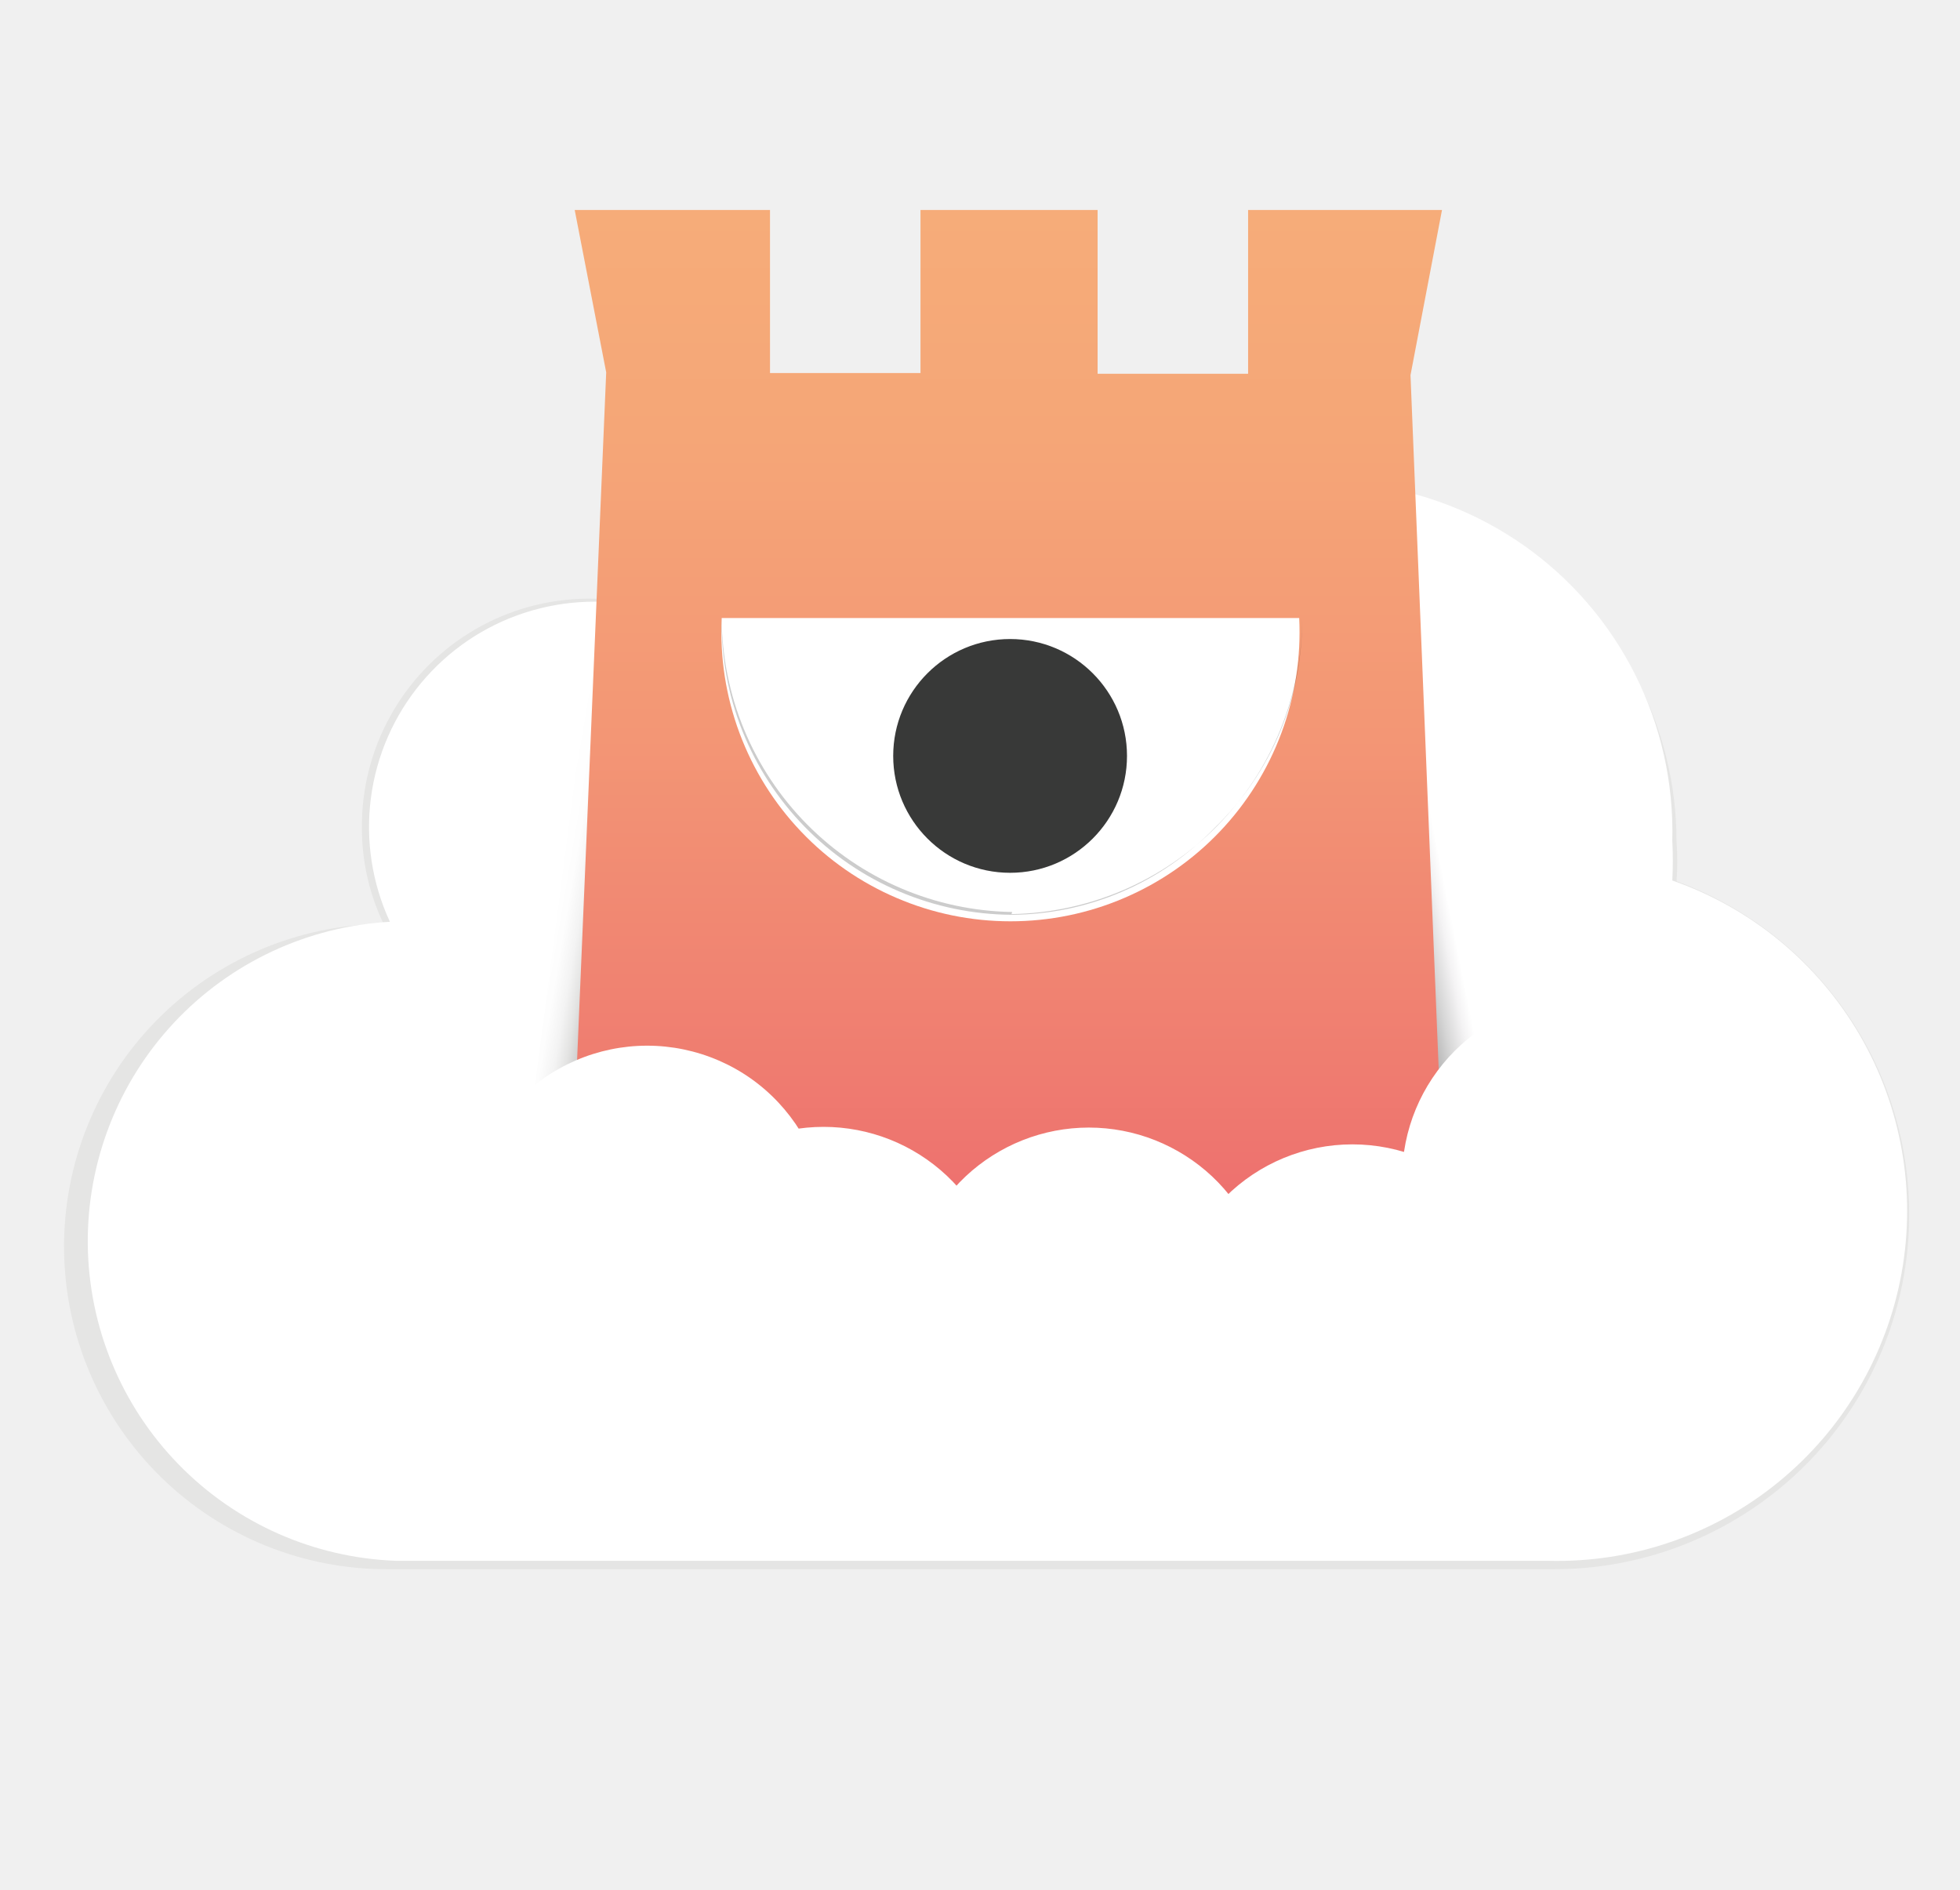
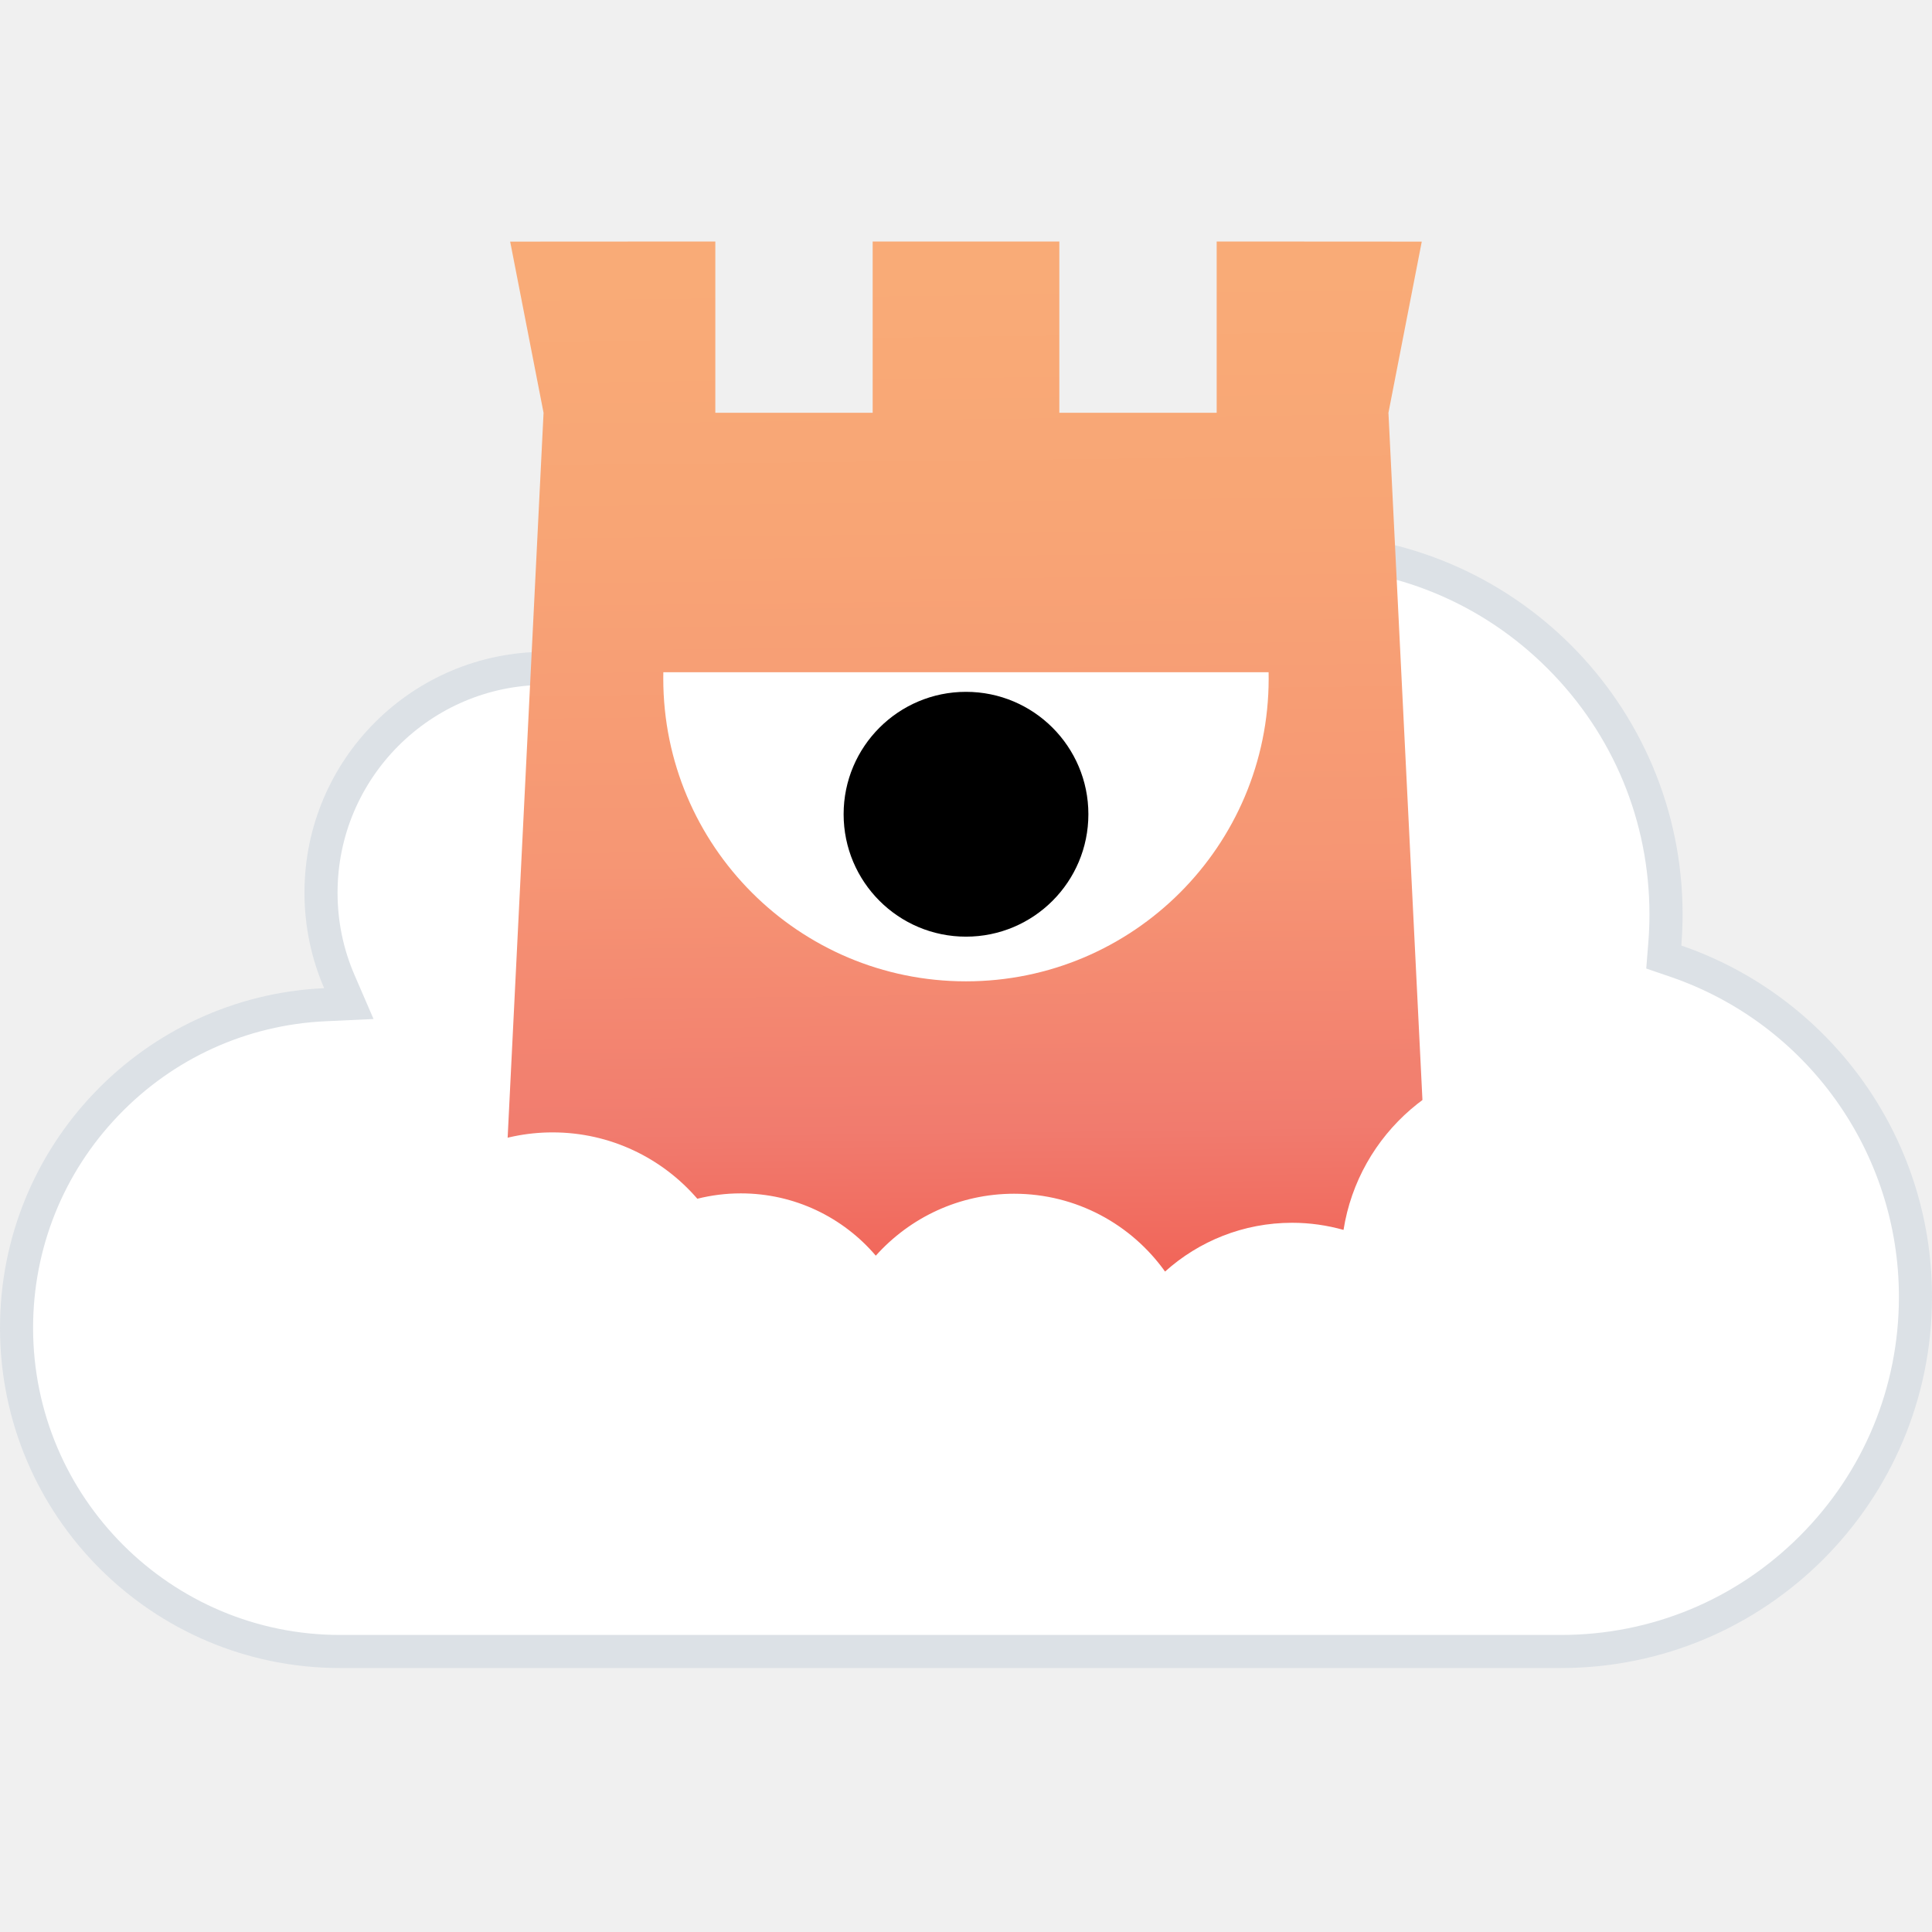
- <svg xmlns="http://www.w3.org/2000/svg" width="28" height="27" viewBox="0 0 28 27" fill="none">
-   <path d="M23.95 12.6C23.965 12.407 23.965 12.213 23.95 12.02C23.951 11.208 23.753 10.408 23.375 9.689C22.997 8.97 22.449 8.354 21.779 7.894C21.109 7.435 20.338 7.145 19.531 7.051C18.724 6.956 17.906 7.06 17.149 7.353C16.391 7.645 15.716 8.118 15.182 8.73C14.648 9.343 14.271 10.076 14.084 10.866C13.897 11.657 13.906 12.481 14.109 13.267C14.312 14.054 14.704 14.779 15.25 15.38C14.51 15.372 13.771 15.308 13.04 15.19C12.63 15.12 11.5 14.8 10.32 14.44C10.773 14.114 11.133 13.677 11.368 13.171C11.603 12.665 11.703 12.107 11.66 11.551C11.617 10.995 11.431 10.46 11.121 9.996C10.811 9.532 10.387 9.156 9.889 8.904C9.392 8.652 8.838 8.532 8.28 8.556C7.723 8.58 7.181 8.747 6.707 9.041C6.233 9.335 5.843 9.746 5.574 10.234C5.304 10.723 5.165 11.272 5.17 11.83C5.169 12.304 5.275 12.772 5.48 13.2C4.257 13.212 3.09 13.709 2.233 14.582C1.377 15.455 0.903 16.632 0.915 17.855C0.927 19.078 1.424 20.245 2.297 21.102C3.17 21.958 4.347 22.432 5.57 22.42V22.42H22.21C23.4 22.419 24.552 21.998 25.464 21.233C26.376 20.468 26.989 19.406 27.197 18.234C27.404 17.061 27.193 15.854 26.599 14.822C26.005 13.79 25.068 13 23.95 12.59V12.6Z" fill="#E5E5E4" />
-   <path d="M23.89 12.58C23.9 12.39 23.9 12.2 23.89 12.01C23.911 11.187 23.729 10.372 23.359 9.637C22.989 8.901 22.444 8.268 21.771 7.794C21.098 7.321 20.319 7.02 19.502 6.92C18.685 6.819 17.856 6.922 17.088 7.219C16.32 7.516 15.638 7.998 15.101 8.622C14.564 9.245 14.19 9.992 14.011 10.796C13.832 11.599 13.854 12.434 14.076 13.227C14.297 14.02 14.711 14.745 15.28 15.34C14.549 15.329 13.821 15.262 13.1 15.14C12.69 15.08 11.57 14.76 10.4 14.41C10.891 14.049 11.269 13.556 11.491 12.988C11.713 12.421 11.769 11.802 11.653 11.204C11.537 10.605 11.253 10.052 10.836 9.609C10.418 9.165 9.883 8.849 9.292 8.698C8.702 8.546 8.081 8.565 7.501 8.753C6.921 8.94 6.407 9.288 6.017 9.757C5.627 10.225 5.378 10.794 5.299 11.399C5.22 12.003 5.314 12.617 5.57 13.17C4.396 13.235 3.292 13.751 2.488 14.609C1.685 15.467 1.243 16.602 1.254 17.778C1.266 18.954 1.73 20.08 2.551 20.922C3.371 21.764 4.485 22.258 5.66 22.3H22.12C23.312 22.33 24.475 21.933 25.4 21.18C26.325 20.428 26.95 19.37 27.164 18.197C27.377 17.024 27.165 15.814 26.565 14.784C25.964 13.754 25.016 12.972 23.89 12.58Z" fill="white" />
-   <path d="M9.02 15.86L8.51 8.86L7.59 15.91" fill="url(#paint0_linear)" />
-   <path d="M20.17 16.15L20.25 7.81L21.7 16.48" fill="url(#paint1_linear)" />
-   <path d="M20.6 3H17.83V5.34H15.68V3H13.15V5.33H11V3H8.21L8.66 5.32L8.17 16.9C8.17 16.9 9.62 17.57 14.54 17.59C19.46 17.61 20.62 16.93 20.62 16.93L20.15 5.36L20.6 3Z" fill="url(#paint2_linear)" />
-   <path d="M18.56 8.83H10.31C10.283 9.389 10.369 9.947 10.564 10.472C10.759 10.996 11.058 11.476 11.444 11.881C11.829 12.286 12.293 12.609 12.808 12.829C13.322 13.05 13.876 13.163 14.435 13.163C14.995 13.163 15.548 13.05 16.062 12.829C16.576 12.609 17.041 12.286 17.426 11.881C17.812 11.476 18.111 10.996 18.306 10.472C18.501 9.947 18.587 9.389 18.56 8.83V8.83Z" fill="white" />
-   <path opacity="0.2" d="M14.45 13.06C15.559 13.042 16.616 12.588 17.392 11.796C18.169 11.004 18.603 9.939 18.6 8.83V8.83C18.607 9.389 18.5 9.943 18.285 10.459C18.07 10.975 17.752 11.441 17.35 11.83C16.973 12.219 16.523 12.529 16.025 12.742C15.527 12.955 14.992 13.067 14.45 13.07V13.07C13.899 13.066 13.354 12.953 12.847 12.737C12.34 12.522 11.881 12.208 11.496 11.813C11.111 11.419 10.808 10.952 10.604 10.44C10.401 9.928 10.301 9.381 10.31 8.83V8.83C10.315 9.934 10.752 10.992 11.528 11.777C12.304 12.562 13.356 13.012 14.46 13.03L14.45 13.06Z" fill="#010101" />
-   <path d="M14.43 12.47C15.352 12.47 16.1 11.722 16.1 10.8C16.1 9.878 15.352 9.13 14.43 9.13C13.508 9.13 12.76 9.878 12.76 10.8C12.76 11.722 13.508 12.47 14.43 12.47Z" fill="#383938" />
-   <path d="M12.99 18.52C13.031 17.867 13.319 17.255 13.795 16.807C14.272 16.36 14.901 16.11 15.555 16.11C16.209 16.11 16.838 16.36 17.315 16.807C17.791 17.255 18.079 17.867 18.12 18.52H12.99ZM16.75 18.92C16.75 18.238 17.021 17.585 17.503 17.103C17.985 16.621 18.638 16.35 19.32 16.35C20.002 16.35 20.655 16.621 21.137 17.103C21.619 17.585 21.89 18.238 21.89 18.92H16.75ZM20.03 16.83C20.03 16.148 20.301 15.495 20.783 15.013C21.265 14.531 21.918 14.26 22.6 14.26V19.4C21.918 19.4 21.265 19.129 20.783 18.647C20.301 18.165 20.03 17.512 20.03 16.83ZM6.68 17.67C6.658 17.32 6.708 16.969 6.827 16.638C6.946 16.308 7.132 16.006 7.372 15.75C7.612 15.494 7.902 15.29 8.225 15.151C8.547 15.012 8.894 14.94 9.245 14.94C9.596 14.94 9.943 15.012 10.265 15.151C10.588 15.29 10.878 15.494 11.118 15.75C11.358 16.006 11.544 16.308 11.663 16.638C11.782 16.969 11.832 17.32 11.81 17.67H6.68ZM9.2 18.51C9.241 17.857 9.529 17.245 10.005 16.797C10.482 16.349 11.111 16.1 11.765 16.1C12.419 16.1 13.048 16.349 13.525 16.797C14.001 17.245 14.289 17.857 14.33 18.51H9.2Z" fill="white" />
+ <svg xmlns="http://www.w3.org/2000/svg" width="32" height="32" viewBox="0 0 32 32" fill="none">
+   <g clip-path="url(#clip0_3468_263)">
+     <path d="M5.633 27.354C2.678 27.354 0.274 24.95 0.274 21.994C0.274 19.124 2.518 16.773 5.382 16.641L5.778 16.622L5.621 16.258C5.419 15.792 5.317 15.296 5.317 14.785C5.317 12.736 6.983 11.07 9.031 11.07C11.079 11.07 12.745 12.736 12.745 14.785C12.745 14.932 12.736 15.082 12.718 15.23L12.681 15.541L15.544 15.499L15.54 15.198C15.54 15.18 15.54 15.162 15.54 15.144C15.54 11.82 18.244 9.115 21.567 9.115C24.891 9.115 27.595 11.82 27.595 15.144C27.595 15.306 27.588 15.473 27.575 15.639L27.558 15.851L27.759 15.92C30.132 16.734 31.727 18.968 31.727 21.478C31.727 24.718 29.092 27.353 25.853 27.353H5.633V27.354Z" fill="white" />
+     <path d="M21.567 9.39C23.104 9.39 24.549 9.988 25.635 11.075C26.722 12.162 27.32 13.607 27.32 15.144C27.32 15.299 27.314 15.458 27.301 15.617L27.267 16.042L27.67 16.18C29.932 16.956 31.452 19.086 31.452 21.479C31.452 22.975 30.869 24.382 29.811 25.44C28.754 26.498 27.348 27.08 25.852 27.08H5.633C2.829 27.08 0.548 24.799 0.548 21.994C0.548 20.677 1.049 19.428 1.96 18.478C2.867 17.53 4.087 16.975 5.394 16.915L6.187 16.878L5.872 16.149C5.685 15.718 5.591 15.258 5.591 14.785C5.591 12.888 7.134 11.344 9.031 11.344C10.928 11.344 12.471 12.888 12.471 14.785C12.471 14.921 12.463 15.06 12.446 15.198L12.372 15.82L12.998 15.811L15.275 15.778L15.822 15.77L15.815 15.222L15.814 15.194C15.814 15.178 15.814 15.161 15.814 15.145C15.814 13.608 16.412 12.162 17.499 11.076C18.585 9.988 20.03 9.39 21.567 9.39ZM21.567 8.841C18.087 8.841 15.265 11.663 15.265 15.144C15.265 15.172 15.266 15.201 15.266 15.229L12.99 15.262C13.009 15.106 13.019 14.947 13.019 14.785C13.019 12.582 11.233 10.796 9.031 10.796C6.828 10.796 5.043 12.582 5.043 14.785C5.043 15.347 5.159 15.882 5.369 16.367C2.381 16.505 0 18.971 0 21.994C0 25.106 2.522 27.628 5.633 27.628H25.852C29.248 27.628 32 24.875 32 21.479C32 18.781 30.263 16.49 27.848 15.661C27.861 15.491 27.869 15.318 27.869 15.144C27.868 11.664 25.047 8.841 21.567 8.841Z" fill="#DCE1E6" />
+     <path d="M8.263 21.775H23.736L22.997 6.837L23.549 4.002L20.152 4V6.837H17.546V4H14.454V6.837H11.848V4L8.45 4.002L9.003 6.837L8.263 21.775Z" fill="url(#paint0_linear_3468_263)" />
+     <path d="M10.987 11.134C10.987 11.169 10.986 11.204 10.986 11.239C10.986 14.009 13.231 16.254 15.999 16.254C18.768 16.254 21.013 14.009 21.013 11.239C21.013 11.204 21.013 11.17 21.012 11.134H10.987Z" fill="white" />
+     <path d="M16 15.514C17.12 15.514 18.027 14.606 18.027 13.486C18.027 12.367 17.12 11.459 16 11.459C14.88 11.459 13.973 12.367 13.973 13.486C13.973 14.606 14.88 15.514 16 15.514Z" fill="black" />
+     <path d="M25.534 17.57C23.876 17.57 22.503 18.784 22.253 20.371C21.982 20.295 21.697 20.253 21.402 20.253C20.593 20.253 19.855 20.559 19.297 21.061C18.74 20.281 17.828 19.772 16.797 19.772C15.886 19.772 15.069 20.169 14.506 20.798C13.967 20.166 13.165 19.766 12.27 19.766C12.021 19.766 11.781 19.797 11.55 19.855C10.97 19.183 10.111 18.756 9.153 18.756C7.404 18.756 5.987 20.174 5.987 21.924C5.987 23.673 7.404 25.091 9.153 25.091C9.554 25.091 9.937 25.016 10.289 24.88C10.812 25.357 11.507 25.648 12.27 25.648C13.102 25.648 13.852 25.303 14.386 24.748C14.949 25.459 15.819 25.917 16.796 25.917C17.56 25.917 18.258 25.637 18.796 25.175C19.363 26.009 20.318 26.556 21.402 26.556C22.923 26.556 24.192 25.479 24.488 24.045C24.817 24.154 25.168 24.214 25.534 24.214C27.367 24.214 28.854 22.727 28.854 20.892C28.854 19.058 27.368 17.57 25.534 17.57Z" fill="white" />
+   </g>
  <defs>
-     <linearGradient id="paint0_linear" x1="9.34" y1="12.61" x2="7.93" y2="12.37" gradientUnits="userSpaceOnUse">
-       <stop stop-color="#020303" />
-       <stop offset="0.08" stop-color="#383737" />
-       <stop offset="0.17" stop-color="#666666" />
-       <stop offset="0.26" stop-color="#8F8F8F" />
-       <stop offset="0.35" stop-color="#B2B2B2" />
-       <stop offset="0.45" stop-color="#CFCECE" />
-       <stop offset="0.56" stop-color="#E4E4E3" />
-       <stop offset="0.67" stop-color="#F3F3F3" />
-       <stop offset="0.81" stop-color="#FDFDFD" />
-       <stop offset="1" stop-color="white" />
+     <linearGradient id="paint0_linear_3468_263" x1="16.027" y1="23.187" x2="15.808" y2="4.553" gradientUnits="userSpaceOnUse">
+       <stop stop-color="#F05145" />
+       <stop offset="0.24" stop-color="#F17B6E" />
+       <stop offset="0.48" stop-color="#F69674" />
+       <stop offset="0.78" stop-color="#F8A575" />
+       <stop offset="1" stop-color="#F9AB77" />
    </linearGradient>
-     <linearGradient id="paint1_linear" x1="18.95" y1="12.55" x2="20.56" y2="12.23" gradientUnits="userSpaceOnUse">
-       <stop stop-color="#010101" />
-       <stop offset="0.03" stop-color="#0A0B0B" />
-       <stop offset="0.31" stop-color="#626161" />
-       <stop offset="0.55" stop-color="#A5A4A4" />
-       <stop offset="0.76" stop-color="#D6D6D6" />
-       <stop offset="0.91" stop-color="#F4F3F4" />
-       <stop offset="1" stop-color="white" />
-     </linearGradient>
-     <linearGradient id="paint2_linear" x1="14.39" y1="17.46" x2="14.39" y2="3.04" gradientUnits="userSpaceOnUse">
-       <stop stop-color="#ED6E6E" />
-       <stop offset="0.15" stop-color="#EF7C70" />
-       <stop offset="0.48" stop-color="#F39675" />
-       <stop offset="0.78" stop-color="#F5A677" />
-       <stop offset="1" stop-color="#F6AC79" />
-     </linearGradient>
+     <clipPath id="clip0_3468_263">
+       <rect width="32" height="23.626" fill="white" transform="translate(0 4)" />
+     </clipPath>
  </defs>
</svg>
